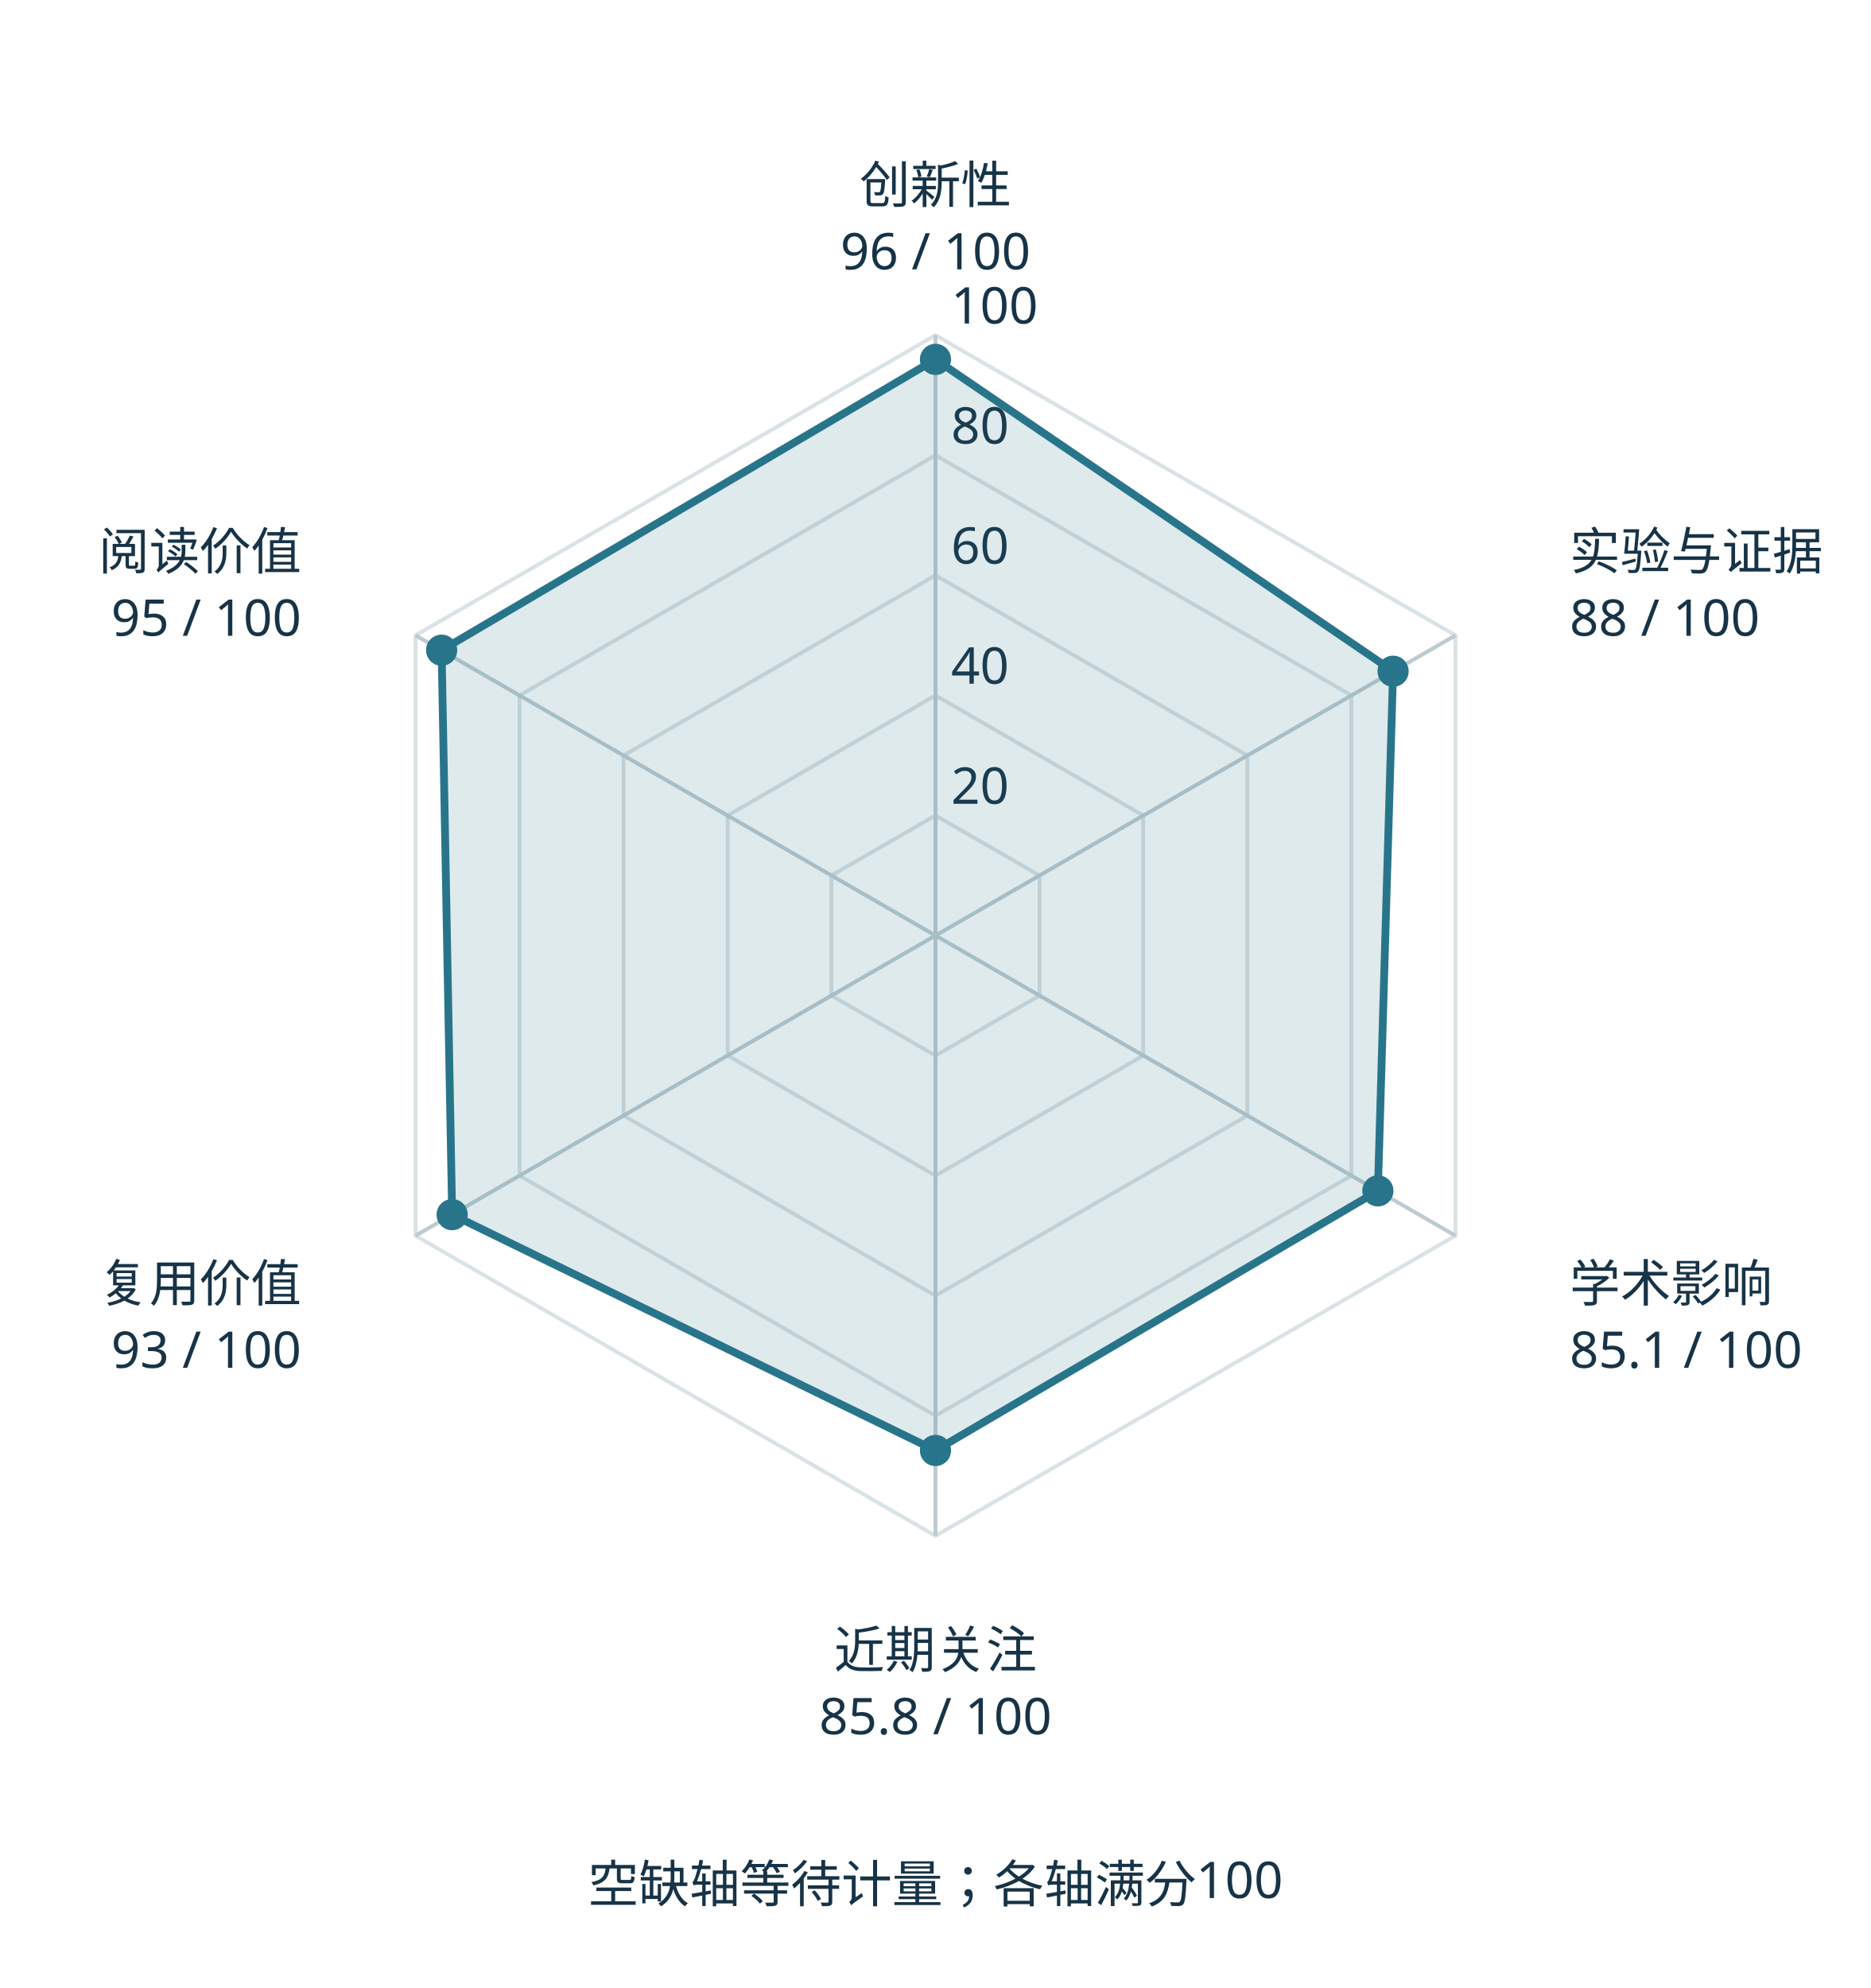
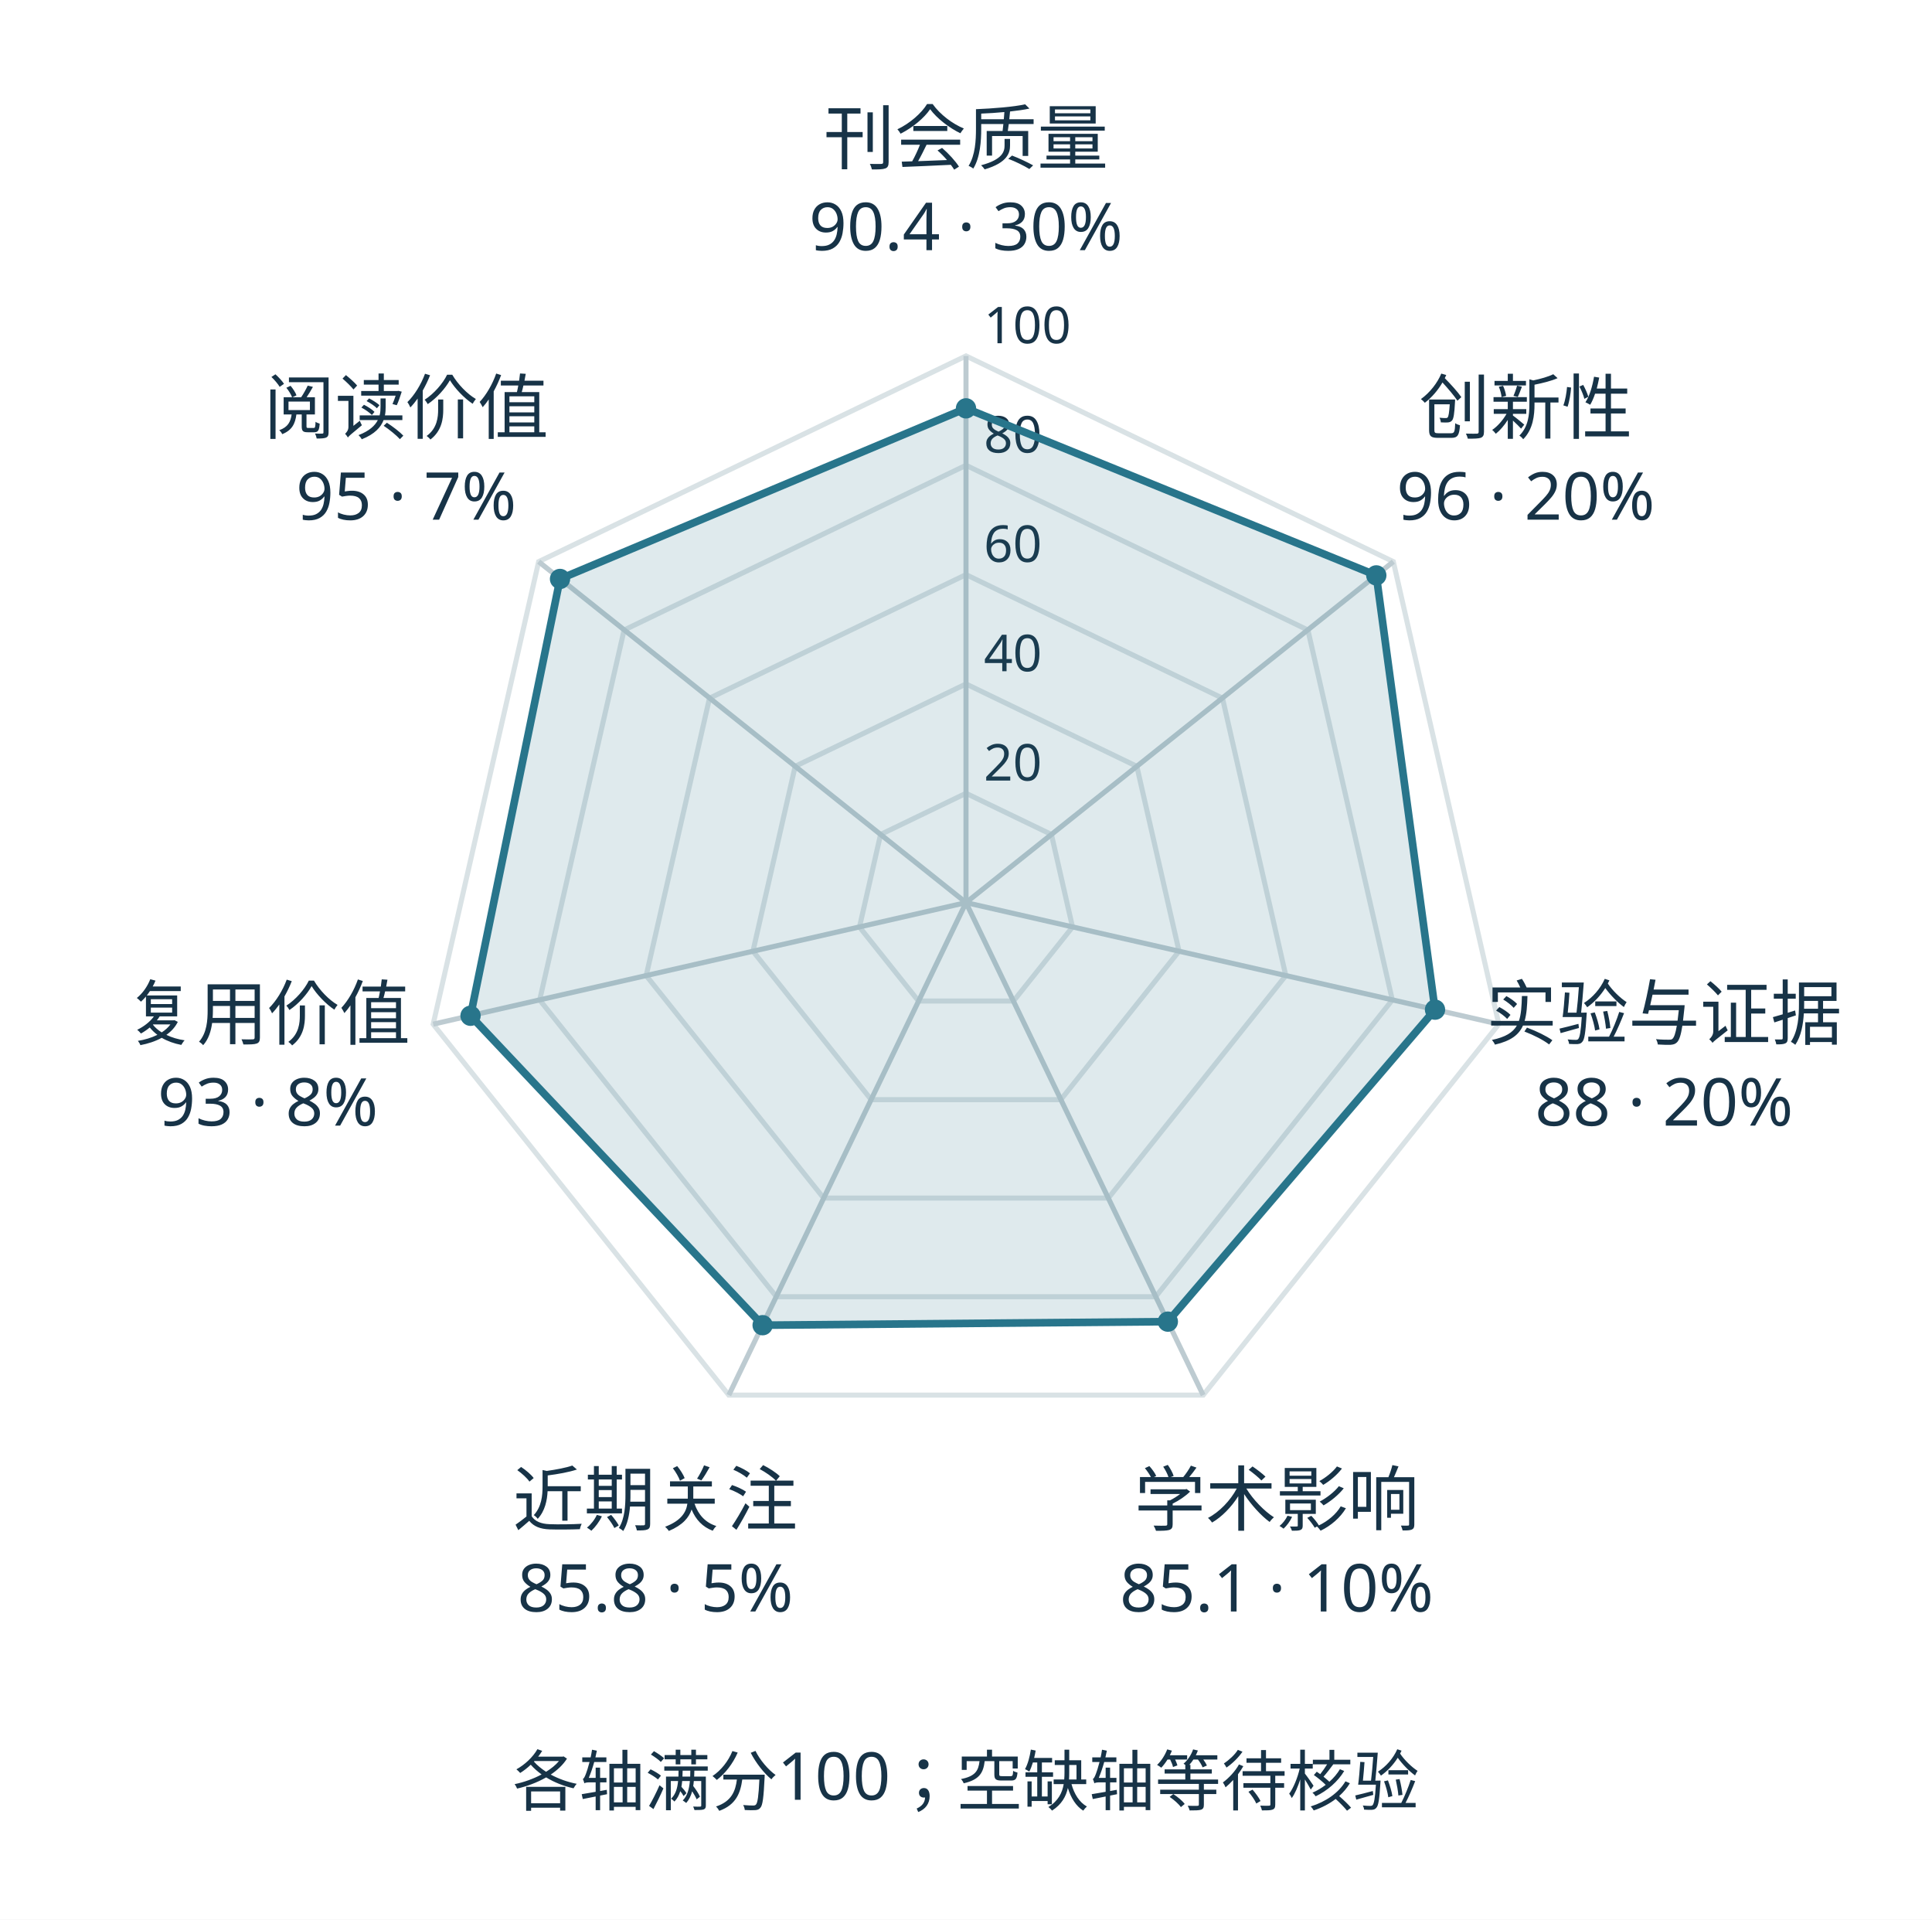
- <svg xmlns="http://www.w3.org/2000/svg" width="480" height="510" viewBox="0 0 480 510" role="img">
-   <rect width="480" height="510" fill="#fff" />
-   <g font-family="sans-serif" font-size="13" fill="#173347">
-     <polygon points="240.0,209.2 266.7,224.6 266.7,255.4 240.0,270.8 213.3,255.4 213.3,224.6" fill="none" stroke="#d9e2e5" />
-     <text x="244" y="206.2">20</text>
-     <polygon points="240.0,178.4 293.3,209.2 293.3,270.8 240.0,301.6 186.7,270.8 186.7,209.2" fill="none" stroke="#d9e2e5" />
-     <text x="244" y="175.4">40</text>
-     <polygon points="240.0,147.6 320.0,193.8 320.0,286.2 240.0,332.4 160.0,286.2 160.0,193.8" fill="none" stroke="#d9e2e5" />
-     <text x="244" y="144.6">60</text>
-     <polygon points="240.0,116.8 346.7,178.4 346.7,301.6 240.0,363.2 133.3,301.6 133.3,178.4" fill="none" stroke="#d9e2e5" />
-     <text x="244" y="113.8">80</text>
-     <polygon points="240.0,86.0 373.4,163.0 373.4,317.0 240.0,394.0 106.6,317.0 106.6,163.0" fill="none" stroke="#d9e2e5" />
-     <text x="244" y="83.0">100</text>
-     <line x1="240" y1="240" x2="240.0" y2="86.0" stroke="#bdcbd1" />
-     <text x="240.0" y="52.1" text-anchor="middle">创新性</text>
-     <text x="240.0" y="69.1" text-anchor="middle">96 / 100</text>
-     <line x1="240" y1="240" x2="373.4" y2="163.0" stroke="#bdcbd1" />
-     <text x="402.7" y="146.1" text-anchor="start">实验与证据</text>
-     <text x="402.7" y="163.1" text-anchor="start">88 / 100</text>
-     <line x1="240" y1="240" x2="373.4" y2="317.0" stroke="#bdcbd1" />
-     <text x="402.7" y="333.9" text-anchor="start">学术影响</text>
-     <text x="402.7" y="350.9" text-anchor="start">85.1 / 100</text>
-     <line x1="240" y1="240" x2="240.0" y2="394.0" stroke="#bdcbd1" />
-     <text x="240.0" y="427.9" text-anchor="middle">近期关注</text>
-     <text x="240.0" y="444.9" text-anchor="middle">85.8 / 100</text>
-     <line x1="240" y1="240" x2="106.6" y2="317.0" stroke="#bdcbd1" />
-     <text x="77.3" y="333.9" text-anchor="end">复用价值</text>
-     <text x="77.3" y="350.9" text-anchor="end">93 / 100</text>
-     <line x1="240" y1="240" x2="106.6" y2="163.0" stroke="#bdcbd1" />
-     <text x="77.3" y="146.1" text-anchor="end">阅读价值</text>
-     <text x="77.3" y="163.1" text-anchor="end">95 / 100</text>
-     <polygon points="240.0,92.2 357.4,172.2 353.5,305.5 240.0,372.1 116.0,311.6 113.3,166.8" fill="#28758b" fill-opacity=".15" stroke="#28758b" stroke-width="2" />
-     <circle cx="240.0" cy="92.2" r="4" fill="#28758b" />
-     <circle cx="357.4" cy="172.2" r="4" fill="#28758b" />
-     <circle cx="353.5" cy="305.5" r="4" fill="#28758b" />
-     <circle cx="240.0" cy="372.1" r="4" fill="#28758b" />
-     <circle cx="116.0" cy="311.6" r="4" fill="#28758b" />
-     <circle cx="113.3" cy="166.8" r="4" fill="#28758b" />
-     <text x="240" y="488" text-anchor="middle">空缺轴等待计量；各轴满分100</text>
+ <svg xmlns="http://www.w3.org/2000/svg" width="760" height="755" viewBox="0 0 760 755" role="img">
+   <rect width="760" height="755" fill="#fff" />
+   <g font-family="sans-serif" font-size="28" fill="#173347">
+     <polygon points="380.0,312.0 413.6,328.2 421.9,364.6 398.7,393.7 361.3,393.7 338.1,364.6 346.4,328.2" fill="none" stroke="#d9e2e5" stroke-width="2" />
+     <text x="387" y="307.0" font-size="20">20</text>
+     <polygon points="380.0,269.0 447.2,301.4 463.8,374.1 417.3,432.5 342.7,432.5 296.2,374.1 312.8,301.4" fill="none" stroke="#d9e2e5" stroke-width="2" />
+     <text x="387" y="264.0" font-size="20">40</text>
+     <polygon points="380.0,226.0 480.9,274.6 505.8,383.7 436.0,471.2 324.0,471.2 254.2,383.7 279.1,274.6" fill="none" stroke="#d9e2e5" stroke-width="2" />
+     <text x="387" y="221.0" font-size="20">60</text>
+     <polygon points="380.0,183.0 514.5,247.8 547.7,393.3 454.6,510.0 305.4,510.0 212.3,393.3 245.5,247.8" fill="none" stroke="#d9e2e5" stroke-width="2" />
+     <text x="387" y="178.0" font-size="20">80</text>
+     <polygon points="380.0,140.0 548.1,220.9 589.6,402.8 473.3,548.7 286.7,548.7 170.4,402.8 211.9,220.9" fill="none" stroke="#d9e2e5" stroke-width="2" />
+     <text x="387" y="135.0" font-size="20">100</text>
+     <line x1="380" y1="355" x2="380.0" y2="140.0" stroke="#bdcbd1" stroke-width="2" />
+     <text x="380.0" y="64.4" text-anchor="middle">刊会质量</text>
+     <text x="380.0" y="98.4" font-size="26" text-anchor="middle">90.4 · 30%</text>
+     <line x1="380" y1="355" x2="548.1" y2="220.9" stroke="#bdcbd1" stroke-width="2" />
+     <text x="600.2" y="170.4" text-anchor="middle">创新性</text>
+     <text x="600.2" y="204.4" font-size="26" text-anchor="middle">96 · 20%</text>
+     <line x1="380" y1="355" x2="589.6" y2="402.8" stroke="#bdcbd1" stroke-width="2" />
+     <text x="654.6" y="408.7" text-anchor="middle">实验与证据</text>
+     <text x="654.6" y="442.7" font-size="26" text-anchor="middle">88 · 20%</text>
+     <line x1="380" y1="355" x2="473.3" y2="548.7" stroke="#bdcbd1" stroke-width="2" />
+     <text x="502.2" y="599.8" text-anchor="middle">学术影响</text>
+     <text x="502.2" y="633.8" font-size="26" text-anchor="middle">85.1 · 10%</text>
+     <line x1="380" y1="355" x2="286.7" y2="548.7" stroke="#bdcbd1" stroke-width="2" />
+     <text x="257.8" y="599.8" text-anchor="middle">近期关注</text>
+     <text x="257.8" y="633.8" font-size="26" text-anchor="middle">85.8 · 5%</text>
+     <line x1="380" y1="355" x2="170.4" y2="402.8" stroke="#bdcbd1" stroke-width="2" />
+     <text x="105.4" y="408.7" text-anchor="middle">复用价值</text>
+     <text x="105.4" y="442.7" font-size="26" text-anchor="middle">93 · 8%</text>
+     <line x1="380" y1="355" x2="211.9" y2="220.9" stroke="#bdcbd1" stroke-width="2" />
+     <text x="159.8" y="170.4" text-anchor="middle">阅读价值</text>
+     <text x="159.8" y="204.4" font-size="26" text-anchor="middle">95 · 7%</text>
+     <polygon points="380.0,160.6 541.4,226.3 564.5,397.1 459.4,519.8 300.0,521.2 185.1,399.5 220.3,227.7" fill="#28758b" fill-opacity=".15" stroke="#28758b" stroke-width="3" />
+     <circle cx="380.0" cy="160.6" r="4" fill="#28758b" />
+     <circle cx="541.4" cy="226.3" r="4" fill="#28758b" />
+     <circle cx="564.5" cy="397.1" r="4" fill="#28758b" />
+     <circle cx="459.4" cy="519.8" r="4" fill="#28758b" />
+     <circle cx="300.0" cy="521.2" r="4" fill="#28758b" />
+     <circle cx="185.1" cy="399.5" r="4" fill="#28758b" />
+     <circle cx="220.3" cy="227.7" r="4" fill="#28758b" />
+     <text x="380" y="710" font-size="26" text-anchor="middle">各轴满分100；空缺轴等待核验</text>
  </g>
</svg>
